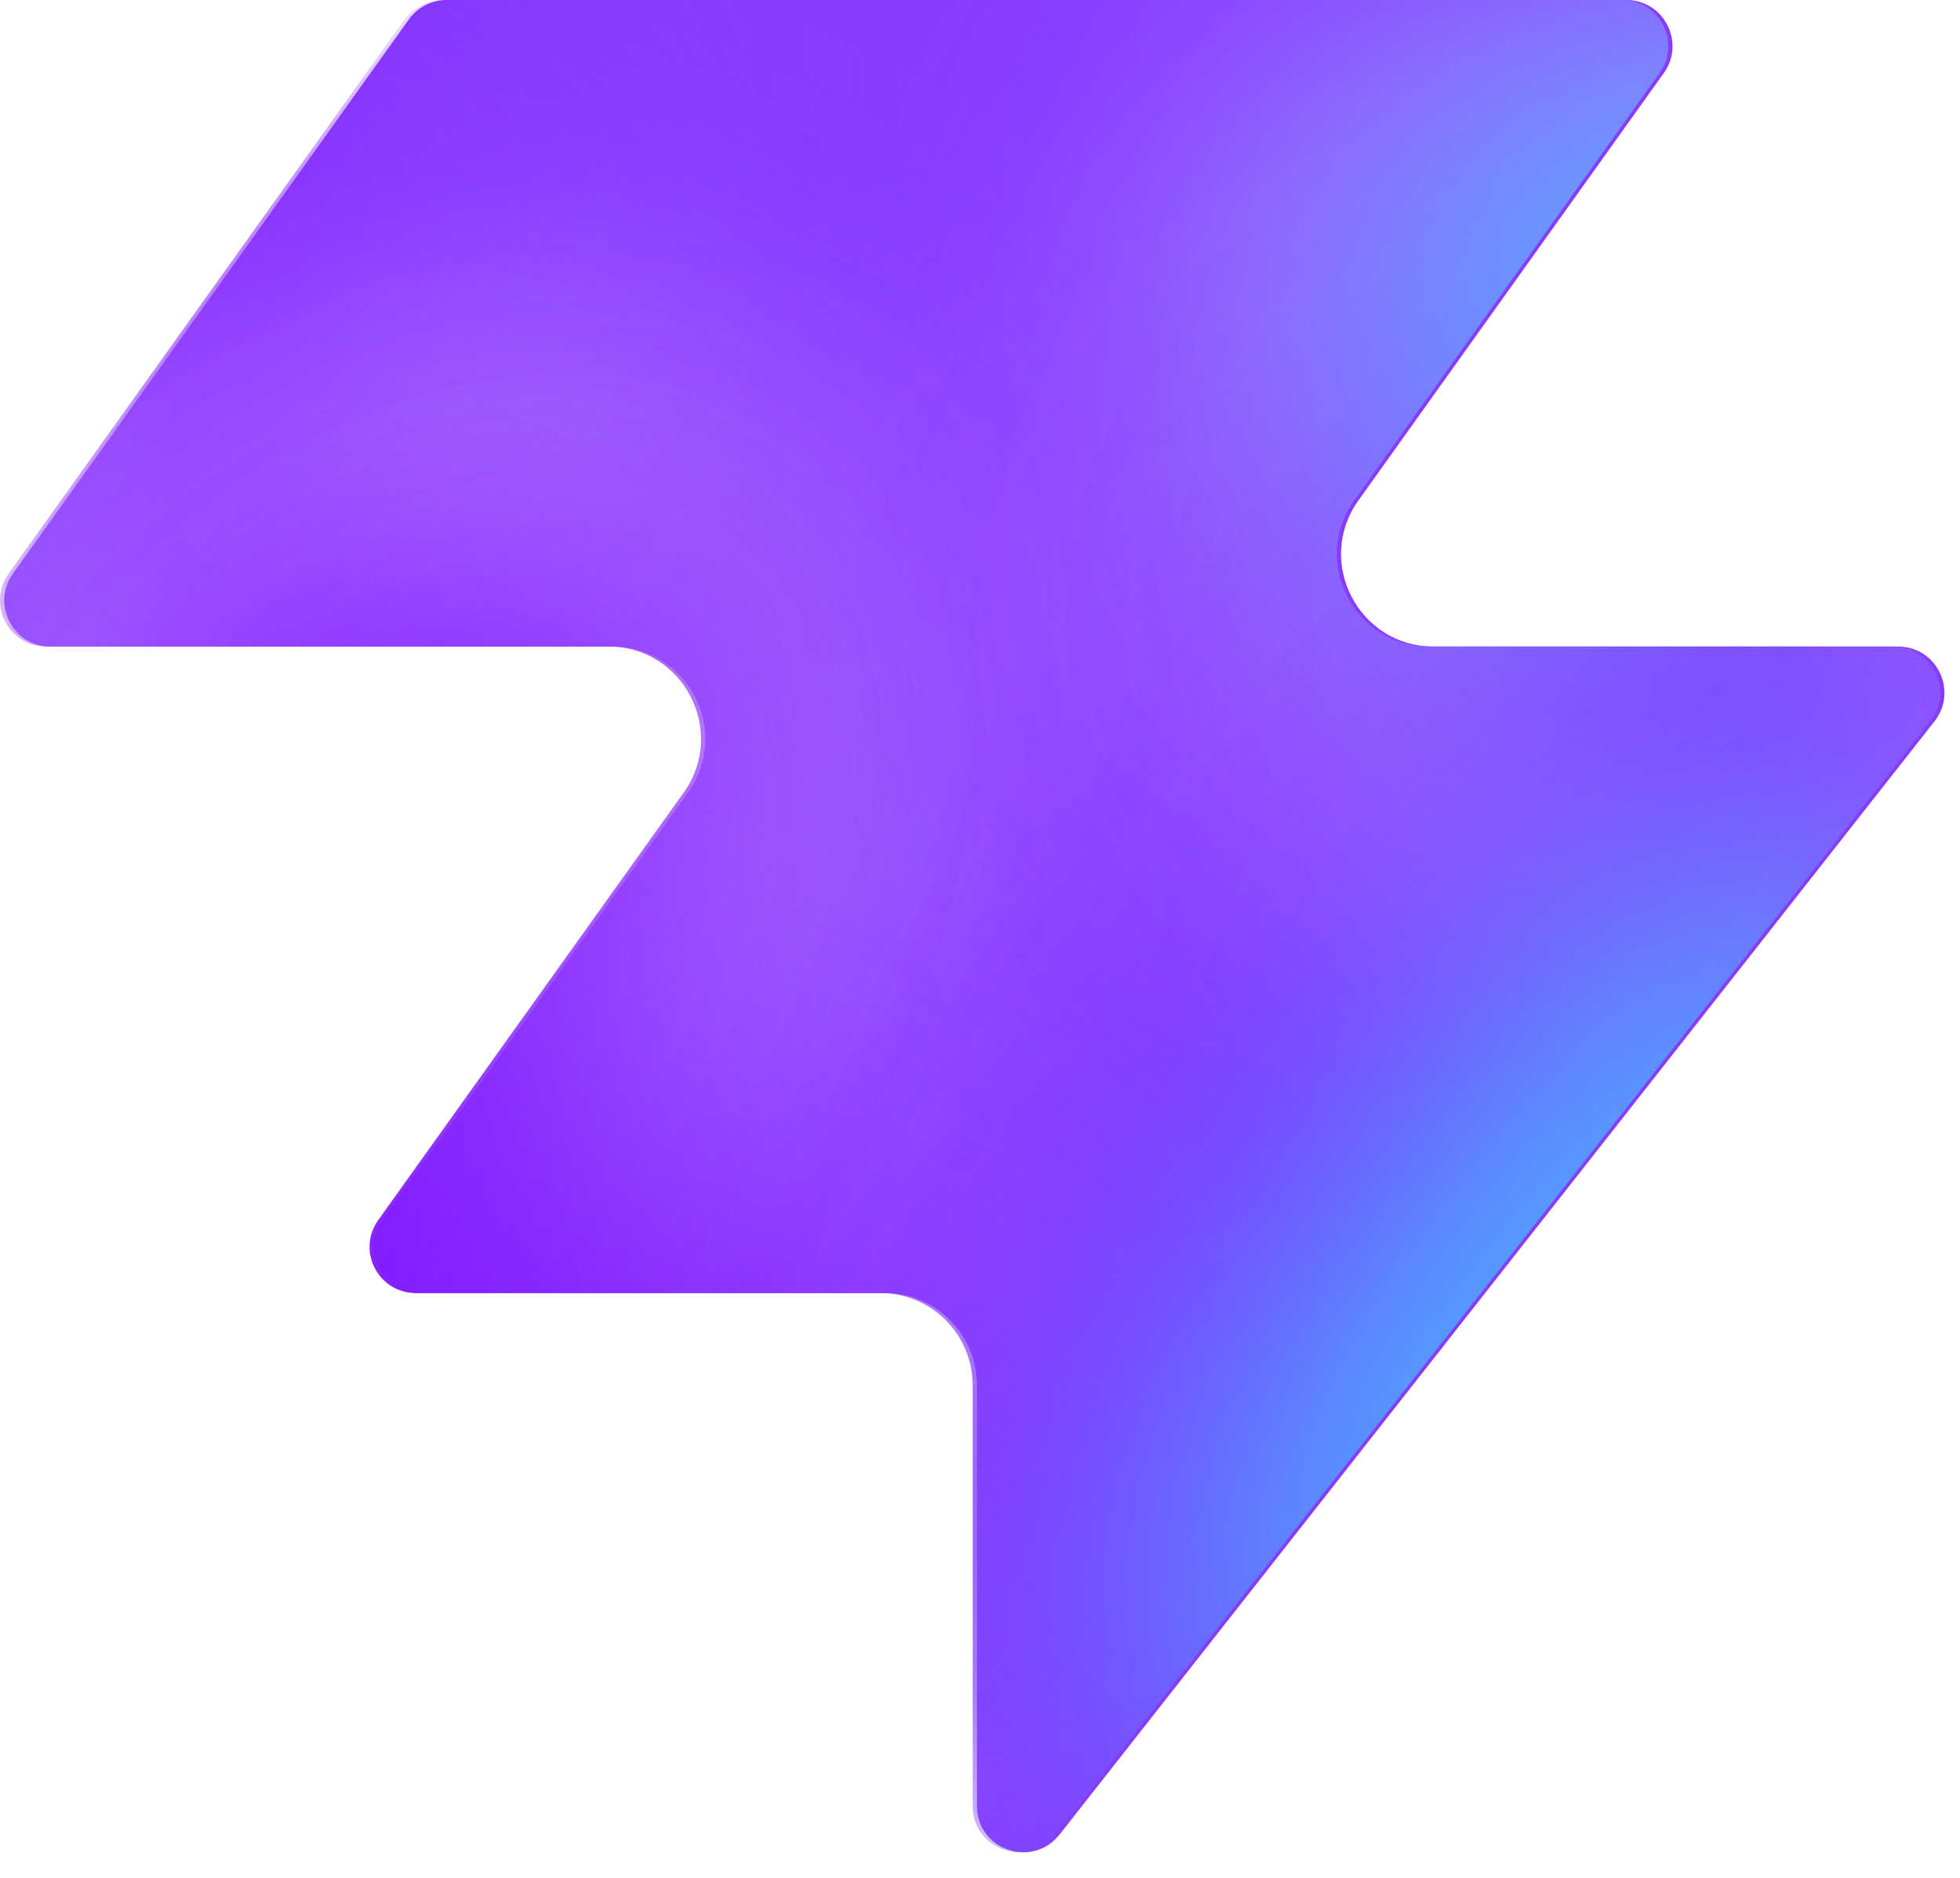
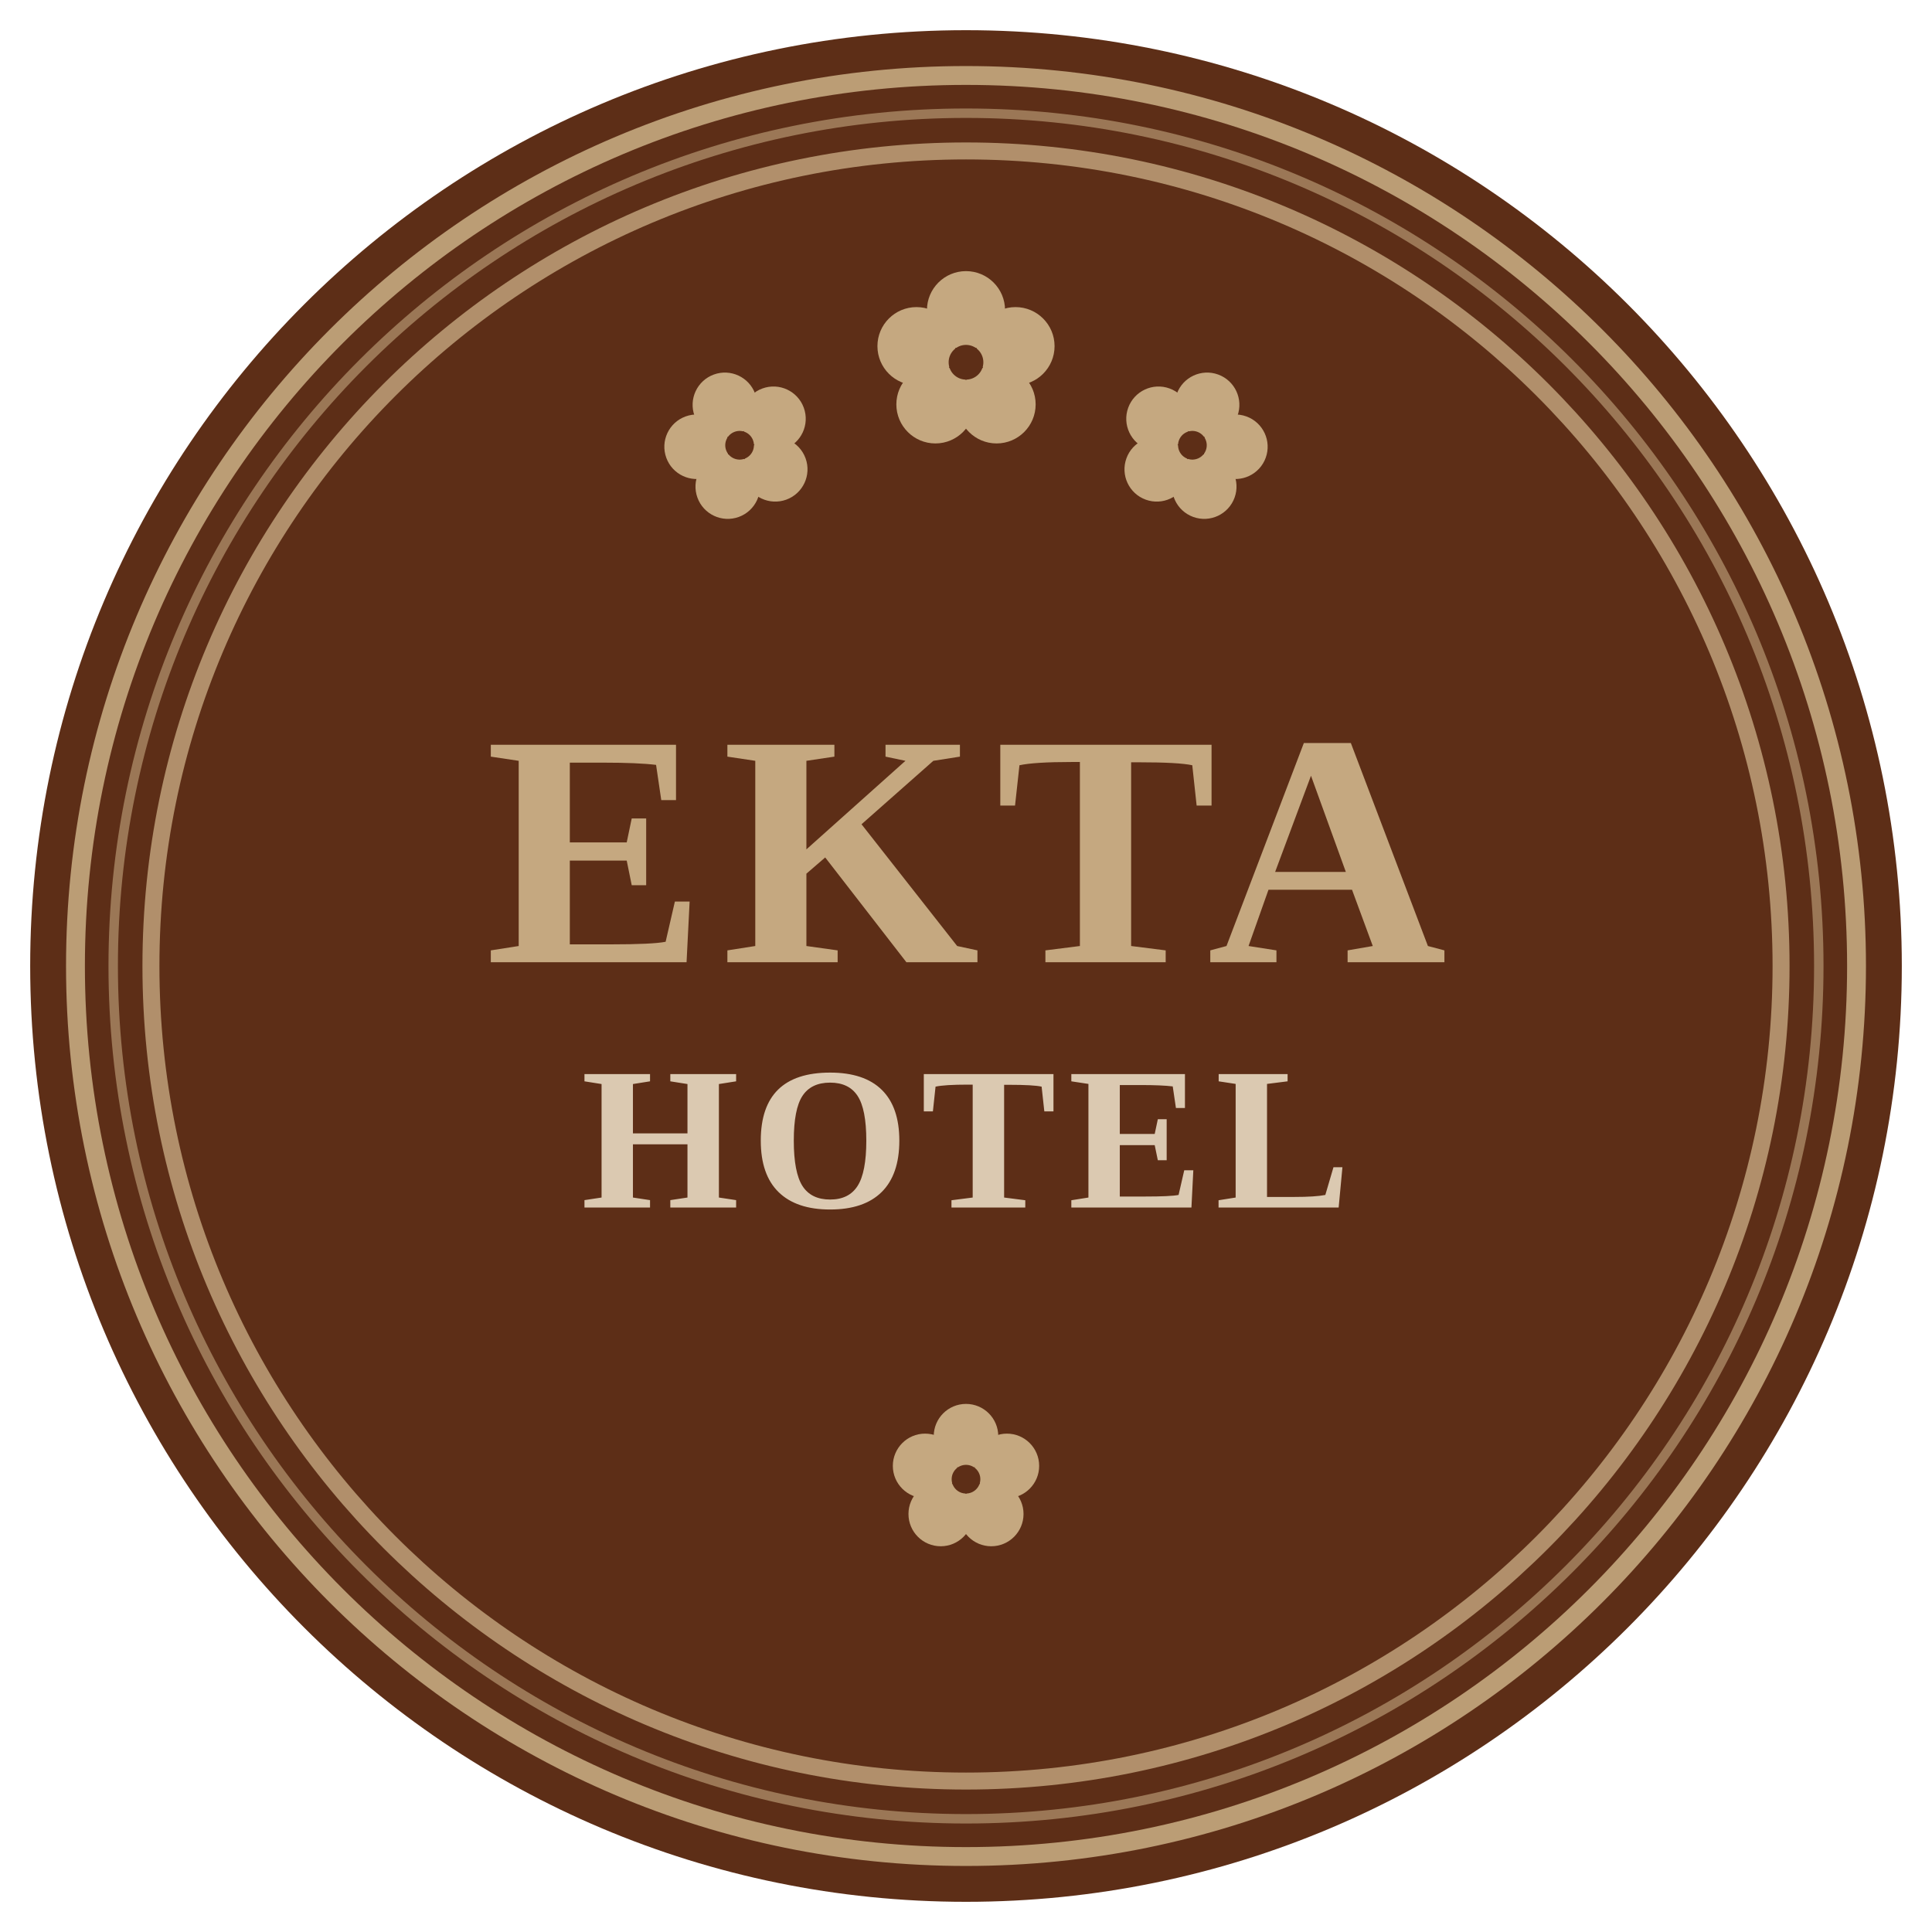
- <svg xmlns="http://www.w3.org/2000/svg" width="48" height="46" fill="none" viewBox="0 0 48 46">
-   <path fill="#863bff" d="M25.946 44.938c-.664.845-2.021.375-2.021-.698V33.937a2.26 2.26 0 0 0-2.262-2.262H10.287c-.92 0-1.456-1.04-.92-1.788l7.48-10.471c1.07-1.497 0-3.578-1.842-3.578H1.237c-.92 0-1.456-1.04-.92-1.788L10.013.474c.214-.297.556-.474.92-.474h28.894c.92 0 1.456 1.04.92 1.788l-7.48 10.471c-1.07 1.498 0 3.579 1.842 3.579h11.377c.943 0 1.473 1.088.89 1.83L25.947 44.94z" style="fill:#863bff;fill:color(display-p3 .525 .23 1);fill-opacity:1" />
-   <mask id="a" width="48" height="46" x="0" y="0" maskUnits="userSpaceOnUse" style="mask-type:alpha">
-     <path fill="#000" d="M25.842 44.938c-.664.844-2.021.375-2.021-.698V33.937a2.26 2.26 0 0 0-2.262-2.262H10.183c-.92 0-1.456-1.04-.92-1.788l7.48-10.471c1.07-1.498 0-3.579-1.842-3.579H1.133c-.92 0-1.456-1.04-.92-1.787L9.91.473c.214-.297.556-.474.92-.474h28.894c.92 0 1.456 1.04.92 1.788l-7.48 10.471c-1.07 1.498 0 3.578 1.842 3.578h11.377c.943 0 1.473 1.088.89 1.832L25.843 44.94z" style="fill:#000;fill-opacity:1" />
-   </mask>
-   <g mask="url(#a)">
-     <g filter="url(#b)">
-       <ellipse cx="5.508" cy="14.704" fill="#ede6ff" rx="5.508" ry="14.704" style="fill:#ede6ff;fill:color(display-p3 .927 .903 1);fill-opacity:1" transform="matrix(.00324 1 1 -.00324 -4.47 31.516)" />
+ <svg xmlns="http://www.w3.org/2000/svg" viewBox="0 0 512 512" width="100%" height="100%">
+   <defs>
+     <g id="flower" fill="#C5A880">
+       <circle cx="0" cy="-12" r="9" />
+       <circle cx="11.41" cy="-3.71" r="9" />
+       <circle cx="7.05" cy="9.71" r="9" />
+       <circle cx="-7.05" cy="9.71" r="9" />
+       <circle cx="-11.41" cy="-3.71" r="9" />
+       <circle cx="0" cy="0" r="4" fill="#5D2E17" />
    </g>
-     <g filter="url(#c)">
-       <ellipse cx="10.399" cy="29.851" fill="#ede6ff" rx="10.399" ry="29.851" style="fill:#ede6ff;fill:color(display-p3 .927 .903 1);fill-opacity:1" transform="matrix(.00324 1 1 -.00324 -39.328 7.883)" />
-     </g>
-     <g filter="url(#d)">
-       <ellipse cx="5.508" cy="30.487" fill="#7e14ff" rx="5.508" ry="30.487" style="fill:#7e14ff;fill:color(display-p3 .492 .077 1);fill-opacity:1" transform="rotate(89.814 -25.913 -14.639)scale(1 -1)" />
-     </g>
-     <g filter="url(#e)">
-       <ellipse cx="5.508" cy="30.599" fill="#7e14ff" rx="5.508" ry="30.599" style="fill:#7e14ff;fill:color(display-p3 .492 .077 1);fill-opacity:1" transform="rotate(89.814 -32.644 -3.334)scale(1 -1)" />
-     </g>
-     <g filter="url(#f)">
-       <ellipse cx="5.508" cy="30.599" fill="#7e14ff" rx="5.508" ry="30.599" style="fill:#7e14ff;fill:color(display-p3 .492 .077 1);fill-opacity:1" transform="matrix(.00324 1 1 -.00324 -34.34 30.47)" />
-     </g>
-     <g filter="url(#g)">
-       <ellipse cx="14.072" cy="22.078" fill="#ede6ff" rx="14.072" ry="22.078" style="fill:#ede6ff;fill:color(display-p3 .927 .903 1);fill-opacity:1" transform="rotate(93.35 24.506 48.493)scale(-1 1)" />
-     </g>
-     <g filter="url(#h)">
-       <ellipse cx="3.47" cy="21.501" fill="#7e14ff" rx="3.47" ry="21.501" style="fill:#7e14ff;fill:color(display-p3 .492 .077 1);fill-opacity:1" transform="rotate(89.009 28.708 47.59)scale(-1 1)" />
-     </g>
-     <g filter="url(#i)">
-       <ellipse cx="3.47" cy="21.501" fill="#7e14ff" rx="3.47" ry="21.501" style="fill:#7e14ff;fill:color(display-p3 .492 .077 1);fill-opacity:1" transform="rotate(89.009 28.708 47.59)scale(-1 1)" />
-     </g>
-     <g filter="url(#j)">
-       <ellipse cx=".387" cy="8.972" fill="#7e14ff" rx="4.407" ry="29.108" style="fill:#7e14ff;fill:color(display-p3 .492 .077 1);fill-opacity:1" transform="rotate(39.51 .387 8.972)" />
-     </g>
-     <g filter="url(#k)">
-       <ellipse cx="47.523" cy="-6.092" fill="#7e14ff" rx="4.407" ry="29.108" style="fill:#7e14ff;fill:color(display-p3 .492 .077 1);fill-opacity:1" transform="rotate(37.892 47.523 -6.092)" />
-     </g>
-     <g filter="url(#l)">
-       <ellipse cx="41.412" cy="6.333" fill="#47bfff" rx="5.971" ry="9.665" style="fill:#47bfff;fill:color(display-p3 .28 .748 1);fill-opacity:1" transform="rotate(37.892 41.412 6.333)" />
-     </g>
-     <g filter="url(#m)">
-       <ellipse cx="-1.879" cy="38.332" fill="#7e14ff" rx="4.407" ry="29.108" style="fill:#7e14ff;fill:color(display-p3 .492 .077 1);fill-opacity:1" transform="rotate(37.892 -1.88 38.332)" />
-     </g>
-     <g filter="url(#n)">
-       <ellipse cx="-1.879" cy="38.332" fill="#7e14ff" rx="4.407" ry="29.108" style="fill:#7e14ff;fill:color(display-p3 .492 .077 1);fill-opacity:1" transform="rotate(37.892 -1.88 38.332)" />
-     </g>
-     <g filter="url(#o)">
-       <ellipse cx="35.651" cy="29.907" fill="#7e14ff" rx="4.407" ry="29.108" style="fill:#7e14ff;fill:color(display-p3 .492 .077 1);fill-opacity:1" transform="rotate(37.892 35.651 29.907)" />
-     </g>
-     <g filter="url(#p)">
-       <ellipse cx="38.418" cy="32.4" fill="#47bfff" rx="5.971" ry="15.297" style="fill:#47bfff;fill:color(display-p3 .28 .748 1);fill-opacity:1" transform="rotate(37.892 38.418 32.4)" />
-     </g>
-   </g>
-   <defs>
-     <filter id="b" width="60.045" height="41.654" x="-19.77" y="16.149" color-interpolation-filters="sRGB" filterUnits="userSpaceOnUse">
-       <feFlood flood-opacity="0" result="BackgroundImageFix" />
-       <feBlend in="SourceGraphic" in2="BackgroundImageFix" result="shape" />
-       <feGaussianBlur result="effect1_foregroundBlur_2002_17158" stdDeviation="7.659" />
-     </filter>
-     <filter id="c" width="90.34" height="51.437" x="-54.613" y="-7.533" color-interpolation-filters="sRGB" filterUnits="userSpaceOnUse">
-       <feFlood flood-opacity="0" result="BackgroundImageFix" />
-       <feBlend in="SourceGraphic" in2="BackgroundImageFix" result="shape" />
-       <feGaussianBlur result="effect1_foregroundBlur_2002_17158" stdDeviation="7.659" />
-     </filter>
-     <filter id="d" width="79.355" height="29.4" x="-49.64" y="2.03" color-interpolation-filters="sRGB" filterUnits="userSpaceOnUse">
-       <feFlood flood-opacity="0" result="BackgroundImageFix" />
-       <feBlend in="SourceGraphic" in2="BackgroundImageFix" result="shape" />
-       <feGaussianBlur result="effect1_foregroundBlur_2002_17158" stdDeviation="4.596" />
-     </filter>
-     <filter id="e" width="79.579" height="29.4" x="-45.045" y="20.029" color-interpolation-filters="sRGB" filterUnits="userSpaceOnUse">
-       <feFlood flood-opacity="0" result="BackgroundImageFix" />
-       <feBlend in="SourceGraphic" in2="BackgroundImageFix" result="shape" />
-       <feGaussianBlur result="effect1_foregroundBlur_2002_17158" stdDeviation="4.596" />
-     </filter>
-     <filter id="f" width="79.579" height="29.4" x="-43.513" y="21.178" color-interpolation-filters="sRGB" filterUnits="userSpaceOnUse">
-       <feFlood flood-opacity="0" result="BackgroundImageFix" />
-       <feBlend in="SourceGraphic" in2="BackgroundImageFix" result="shape" />
-       <feGaussianBlur result="effect1_foregroundBlur_2002_17158" stdDeviation="4.596" />
-     </filter>
-     <filter id="g" width="74.749" height="58.852" x="15.756" y="-17.901" color-interpolation-filters="sRGB" filterUnits="userSpaceOnUse">
-       <feFlood flood-opacity="0" result="BackgroundImageFix" />
-       <feBlend in="SourceGraphic" in2="BackgroundImageFix" result="shape" />
-       <feGaussianBlur result="effect1_foregroundBlur_2002_17158" stdDeviation="7.659" />
-     </filter>
-     <filter id="h" width="61.377" height="25.362" x="23.548" y="2.284" color-interpolation-filters="sRGB" filterUnits="userSpaceOnUse">
-       <feFlood flood-opacity="0" result="BackgroundImageFix" />
-       <feBlend in="SourceGraphic" in2="BackgroundImageFix" result="shape" />
-       <feGaussianBlur result="effect1_foregroundBlur_2002_17158" stdDeviation="4.596" />
-     </filter>
-     <filter id="i" width="61.377" height="25.362" x="23.548" y="2.284" color-interpolation-filters="sRGB" filterUnits="userSpaceOnUse">
-       <feFlood flood-opacity="0" result="BackgroundImageFix" />
-       <feBlend in="SourceGraphic" in2="BackgroundImageFix" result="shape" />
-       <feGaussianBlur result="effect1_foregroundBlur_2002_17158" stdDeviation="4.596" />
-     </filter>
-     <filter id="j" width="56.045" height="63.649" x="-27.636" y="-22.853" color-interpolation-filters="sRGB" filterUnits="userSpaceOnUse">
-       <feFlood flood-opacity="0" result="BackgroundImageFix" />
-       <feBlend in="SourceGraphic" in2="BackgroundImageFix" result="shape" />
-       <feGaussianBlur result="effect1_foregroundBlur_2002_17158" stdDeviation="4.596" />
-     </filter>
-     <filter id="k" width="54.814" height="64.646" x="20.116" y="-38.415" color-interpolation-filters="sRGB" filterUnits="userSpaceOnUse">
-       <feFlood flood-opacity="0" result="BackgroundImageFix" />
-       <feBlend in="SourceGraphic" in2="BackgroundImageFix" result="shape" />
-       <feGaussianBlur result="effect1_foregroundBlur_2002_17158" stdDeviation="4.596" />
-     </filter>
-     <filter id="l" width="33.541" height="35.313" x="24.641" y="-11.323" color-interpolation-filters="sRGB" filterUnits="userSpaceOnUse">
-       <feFlood flood-opacity="0" result="BackgroundImageFix" />
-       <feBlend in="SourceGraphic" in2="BackgroundImageFix" result="shape" />
-       <feGaussianBlur result="effect1_foregroundBlur_2002_17158" stdDeviation="4.596" />
-     </filter>
-     <filter id="m" width="54.814" height="64.646" x="-29.286" y="6.009" color-interpolation-filters="sRGB" filterUnits="userSpaceOnUse">
-       <feFlood flood-opacity="0" result="BackgroundImageFix" />
-       <feBlend in="SourceGraphic" in2="BackgroundImageFix" result="shape" />
-       <feGaussianBlur result="effect1_foregroundBlur_2002_17158" stdDeviation="4.596" />
-     </filter>
-     <filter id="n" width="54.814" height="64.646" x="-29.286" y="6.009" color-interpolation-filters="sRGB" filterUnits="userSpaceOnUse">
-       <feFlood flood-opacity="0" result="BackgroundImageFix" />
-       <feBlend in="SourceGraphic" in2="BackgroundImageFix" result="shape" />
-       <feGaussianBlur result="effect1_foregroundBlur_2002_17158" stdDeviation="4.596" />
-     </filter>
-     <filter id="o" width="54.814" height="64.646" x="8.244" y="-2.416" color-interpolation-filters="sRGB" filterUnits="userSpaceOnUse">
-       <feFlood flood-opacity="0" result="BackgroundImageFix" />
-       <feBlend in="SourceGraphic" in2="BackgroundImageFix" result="shape" />
-       <feGaussianBlur result="effect1_foregroundBlur_2002_17158" stdDeviation="4.596" />
-     </filter>
-     <filter id="p" width="39.409" height="43.623" x="18.713" y="10.588" color-interpolation-filters="sRGB" filterUnits="userSpaceOnUse">
-       <feFlood flood-opacity="0" result="BackgroundImageFix" />
-       <feBlend in="SourceGraphic" in2="BackgroundImageFix" result="shape" />
-       <feGaussianBlur result="effect1_foregroundBlur_2002_17158" stdDeviation="4.596" />
-     </filter>
  </defs>
+   <circle cx="256" cy="256" r="248" fill="#5D2E17" />
+   <circle cx="256" cy="256" r="236" fill="none" stroke="#C5A880" stroke-width="5" opacity="0.9" />
+   <circle cx="256" cy="256" r="226" fill="none" stroke="#C5A880" stroke-width="2.5" opacity="0.6" />
+   <circle cx="256" cy="256" r="216" fill="none" stroke="#C5A880" stroke-width="4.5" opacity="0.8" />
+   <use href="#flower" transform="translate(196, 118) rotate(-20) scale(0.95)" />
+   <use href="#flower" transform="translate(256, 96) scale(1.15)" />
+   <use href="#flower" transform="translate(316, 118) rotate(20) scale(0.95)" />
+   <text x="256" y="255" font-family="Marcellus, 'Playfair Display', Georgia, 'Times New Roman', serif" font-size="88" font-weight="900" fill="#C5A880" text-anchor="middle" letter-spacing="4">EKTA</text>
+   <text x="256" y="320" font-family="Marcellus, 'Playfair Display', Georgia, 'Times New Roman', serif" font-size="54" font-weight="700" fill="#E2D1B9" text-anchor="middle" letter-spacing="3" opacity="0.95">HOTEL</text>
+   <use href="#flower" transform="translate(256, 392) scale(0.95)" />
</svg>
